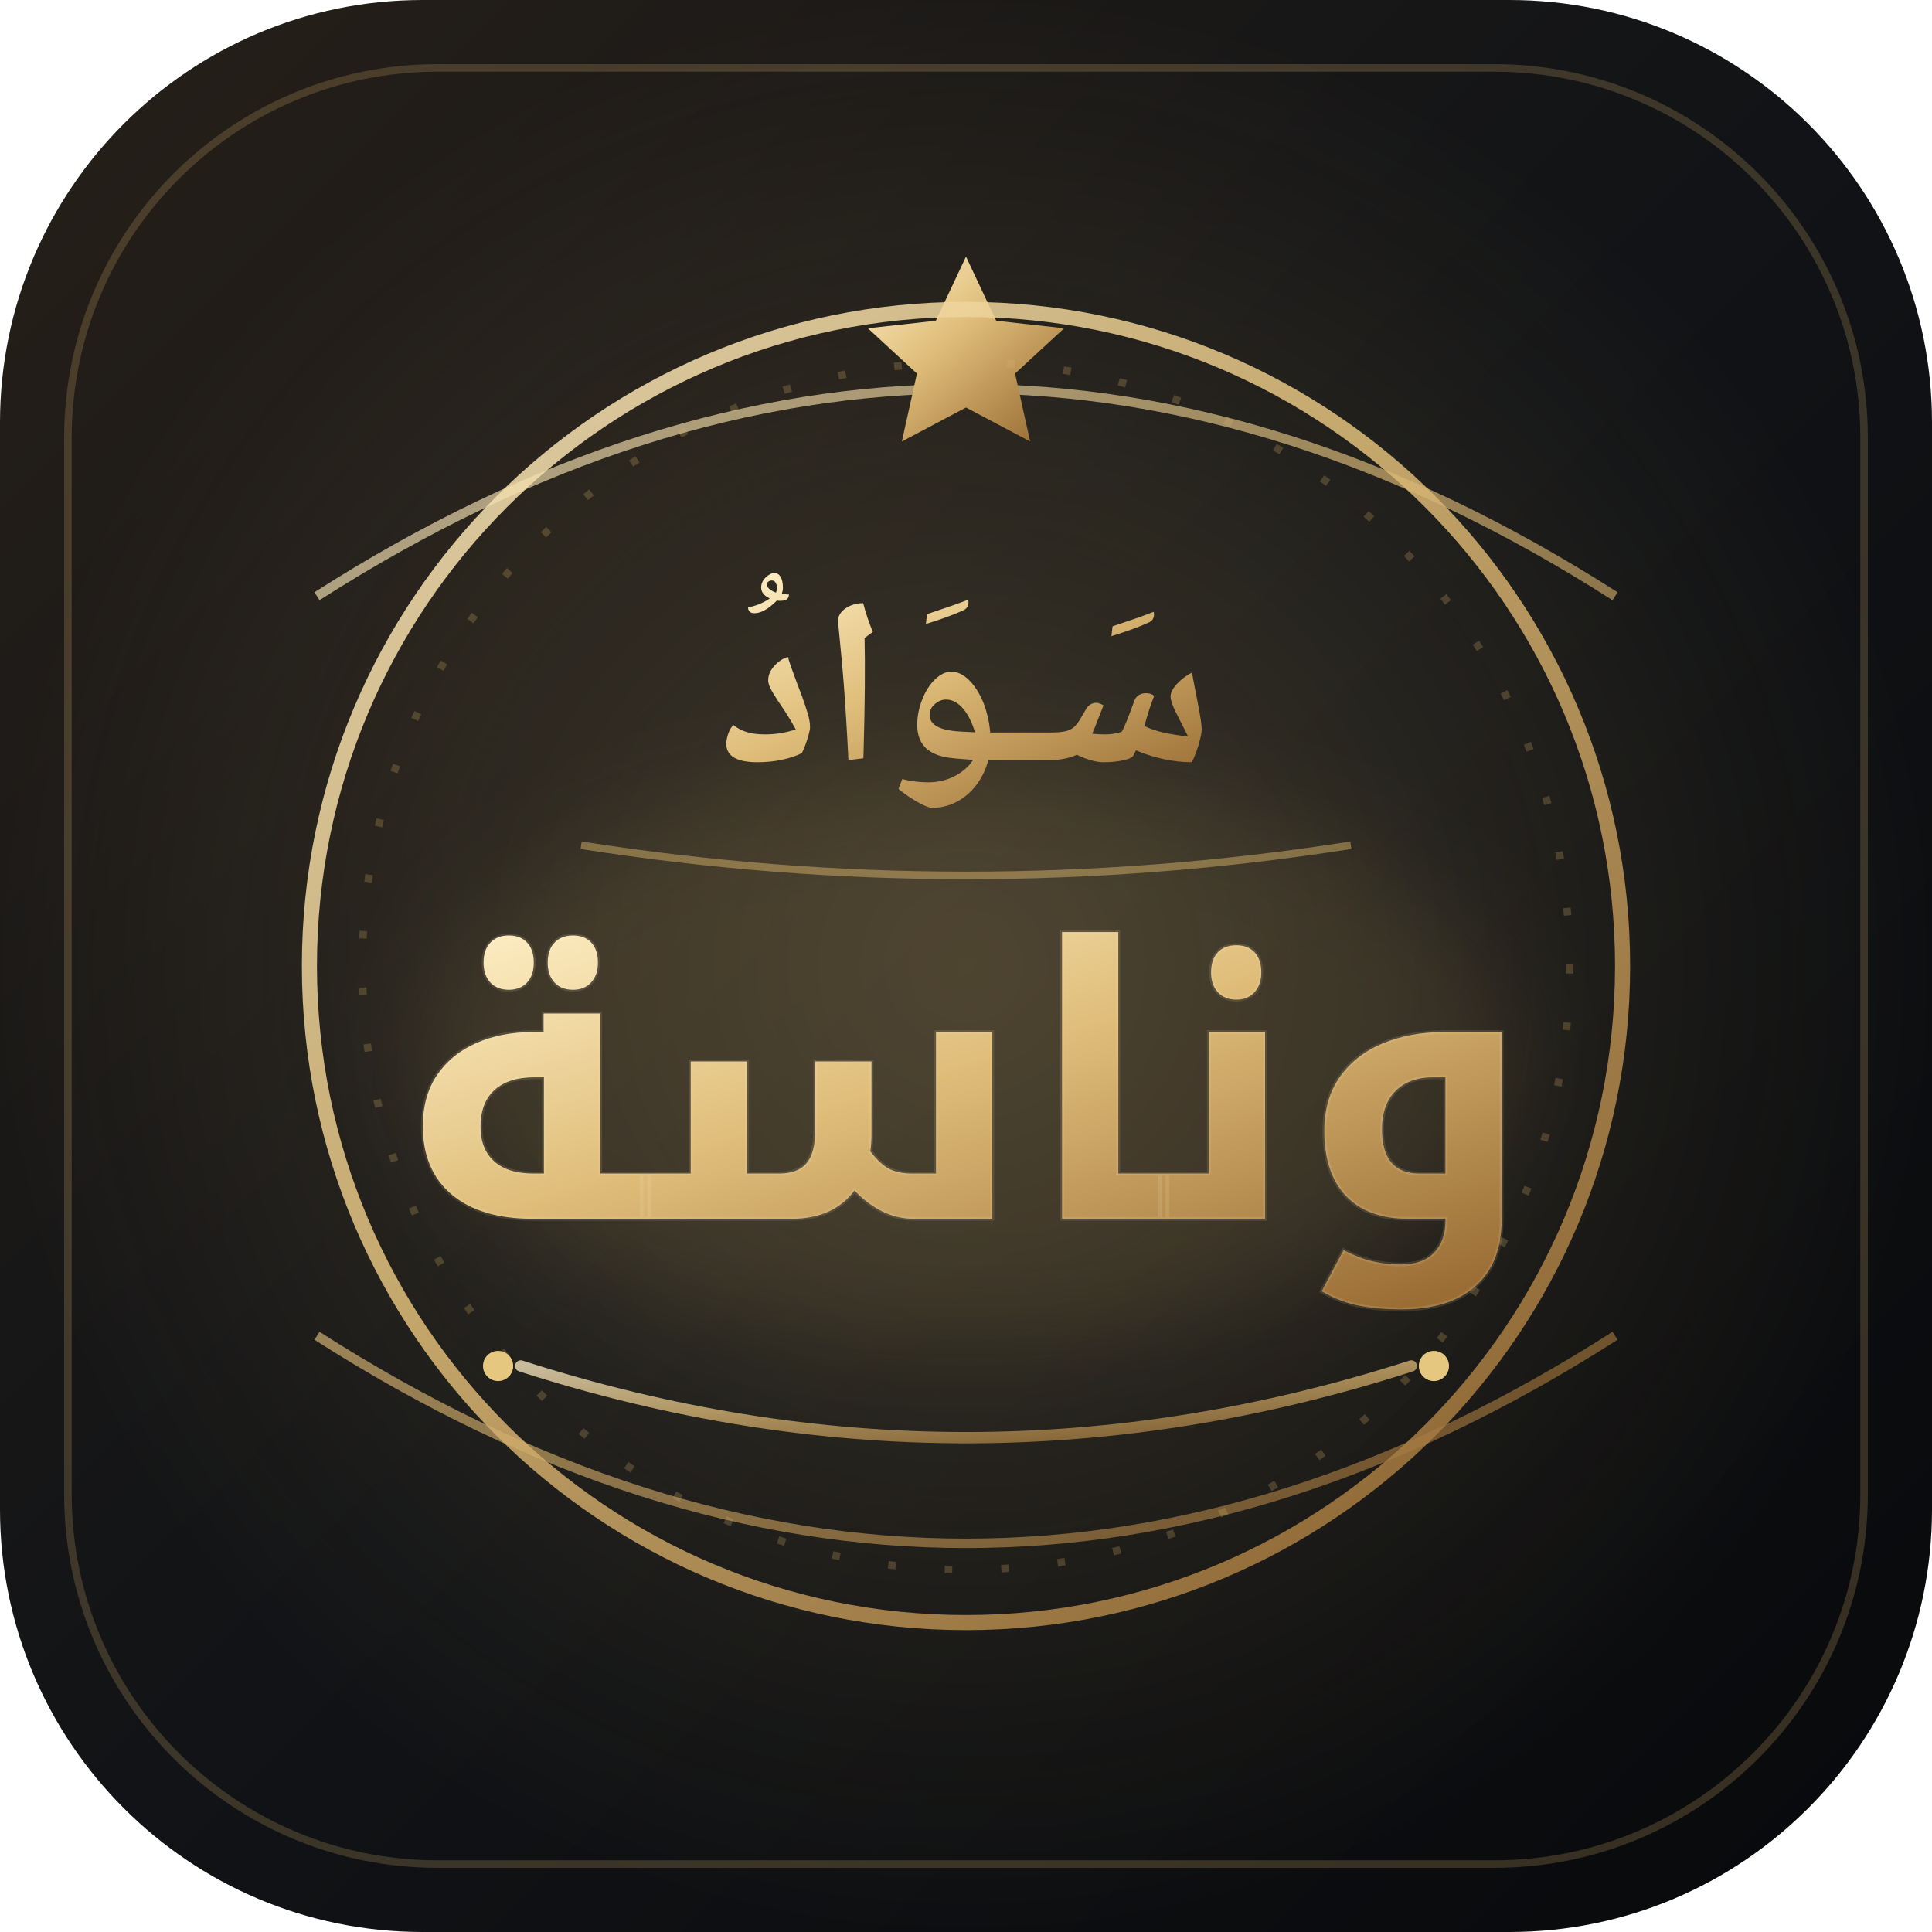
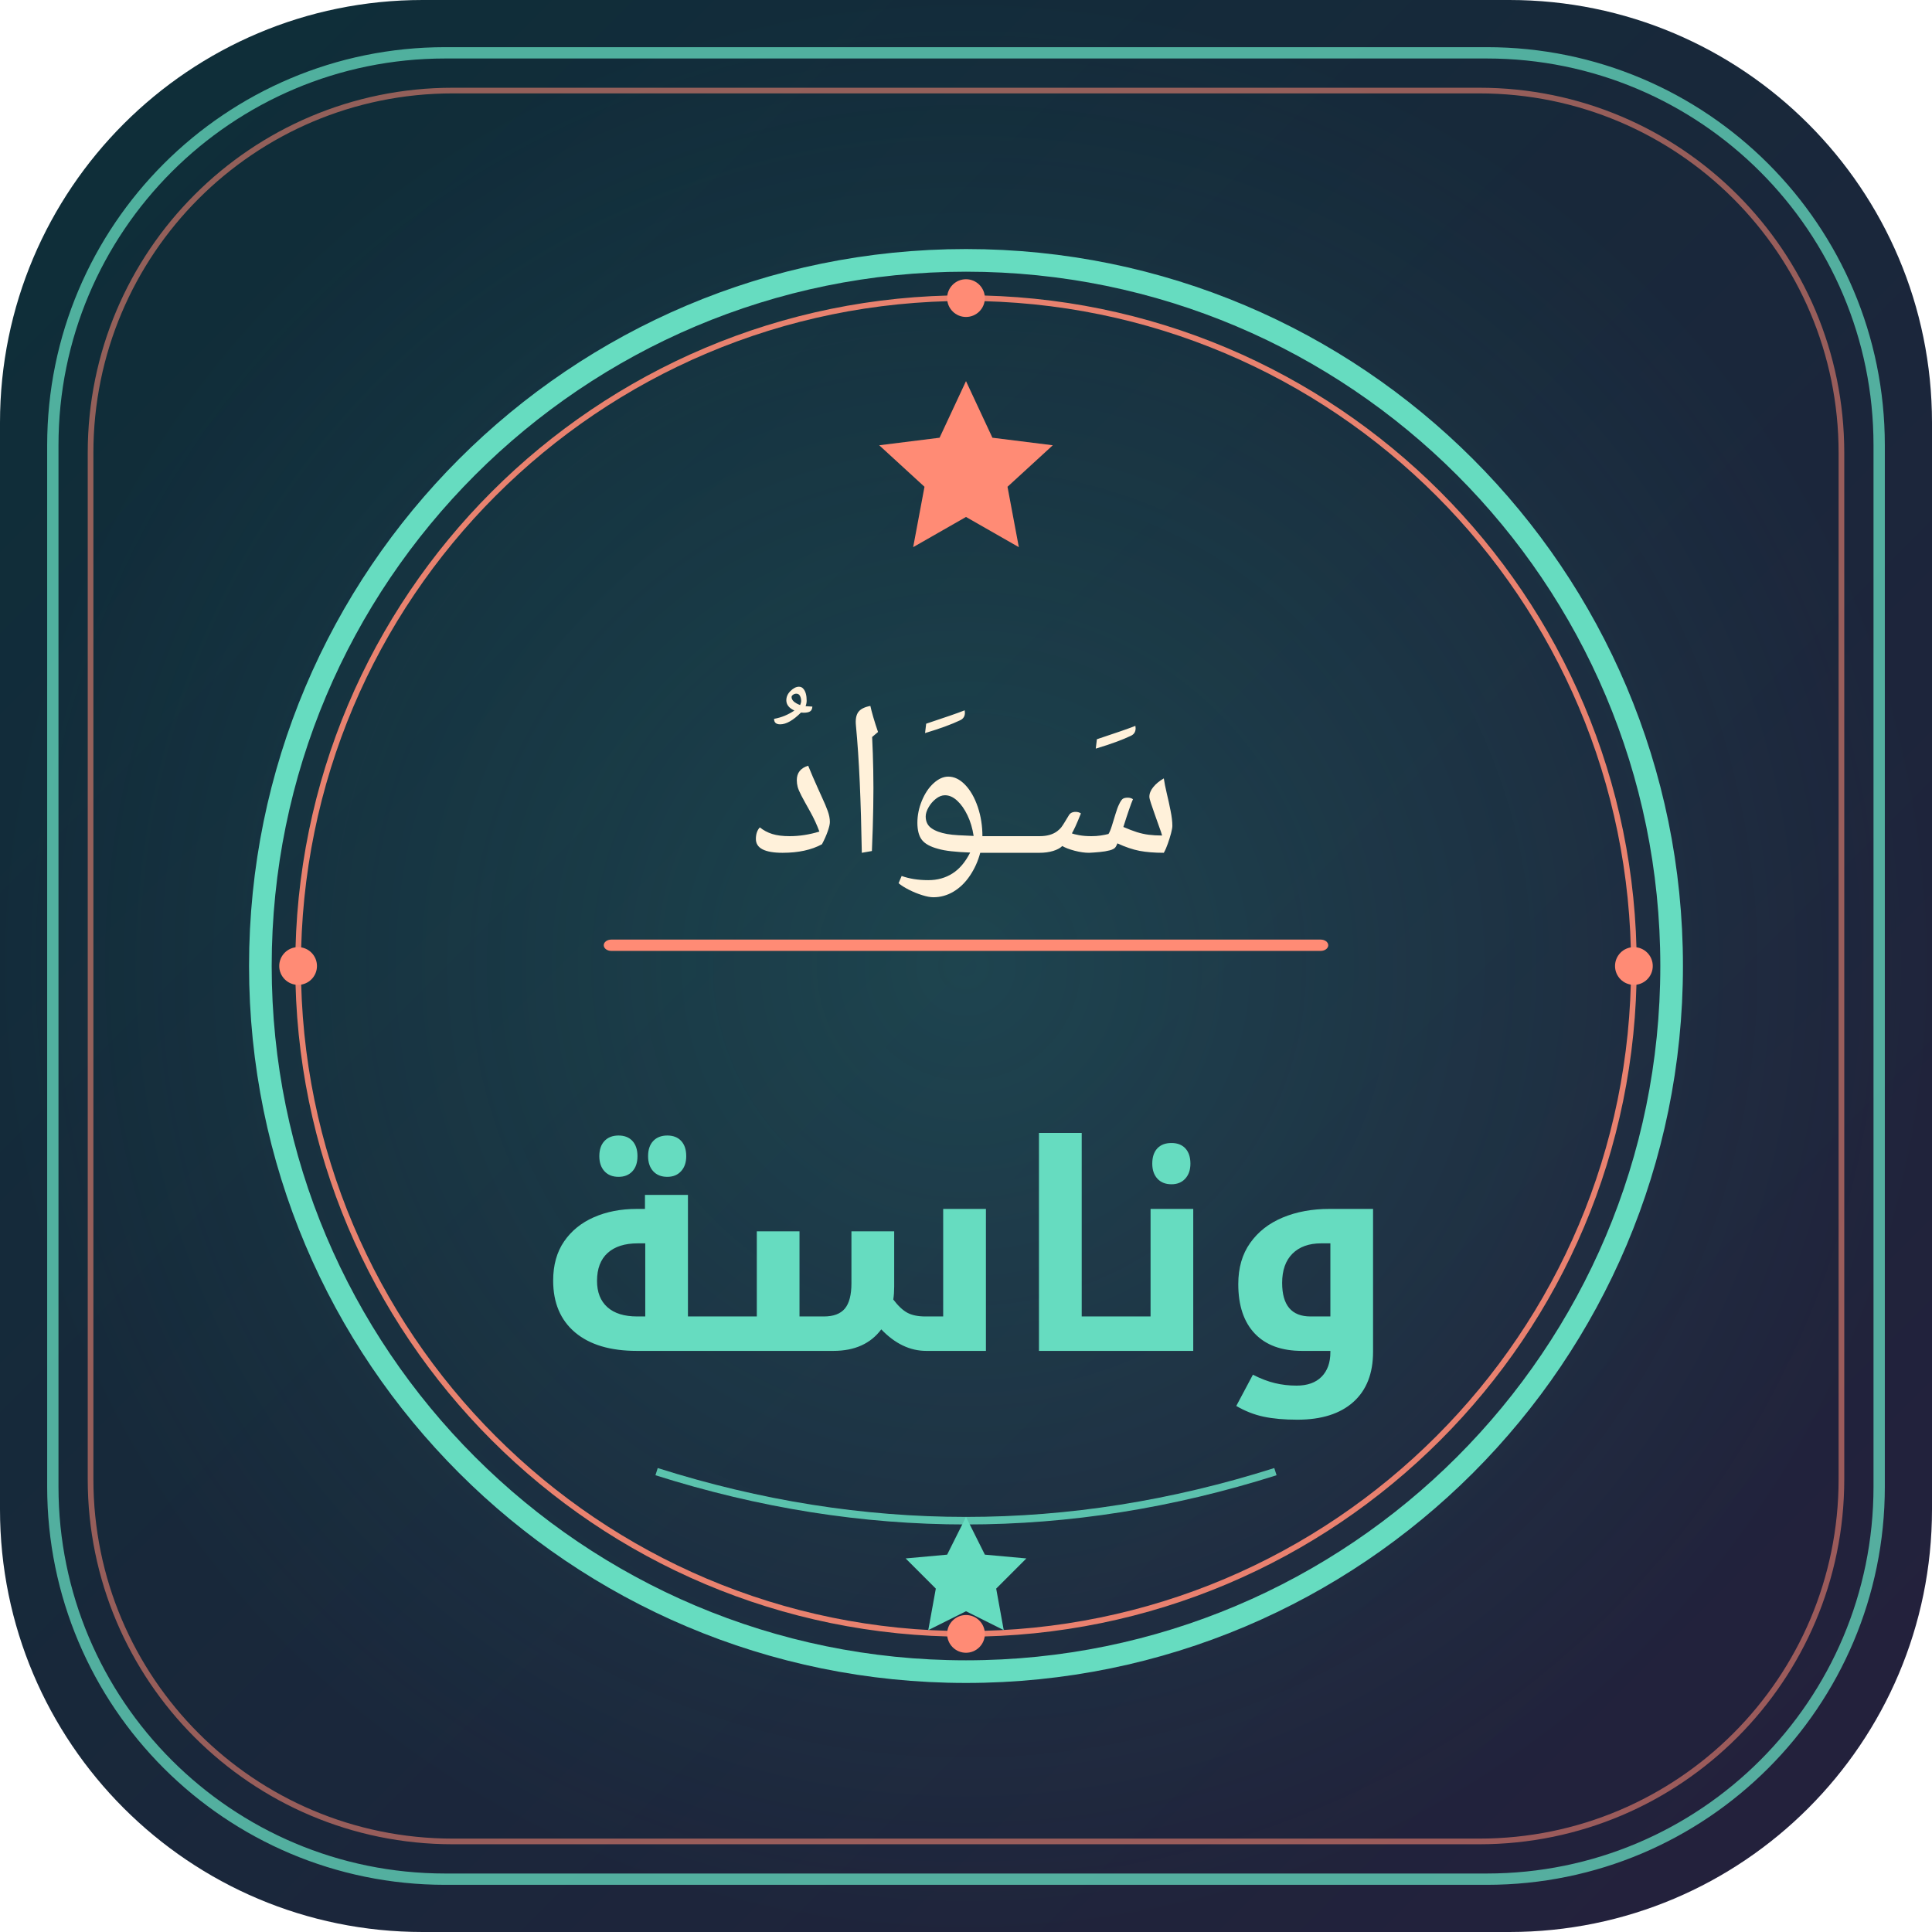
<svg xmlns="http://www.w3.org/2000/svg" width="512" height="512" viewBox="0 0 512 512">
  <defs>
    <linearGradient id="bg" x1="0" y1="0" x2="1" y2="1">
-       <stop stop-color="#272019" />
-       <stop offset=".5" stop-color="#111316" />
-       <stop offset="1" stop-color="#08090b" />
+       <stop stop-color="#0d2f39" />
+       <stop offset="1" stop-color="#25203c" />
    </linearGradient>
-     <radialGradient id="halo">
-       <stop stop-color="#d9b56d" stop-opacity=".22" />
-       <stop offset="1" stop-color="#d9b56d" stop-opacity="0" />
+     <radialGradient id="glow">
+       <stop stop-color="#2eaa97" stop-opacity=".22" />
+       <stop offset="1" stop-color="#2eaa97" stop-opacity="0" />
    </radialGradient>
-     <linearGradient id="gold" x1="0" y1="0" x2=".9" y2="1">
-       <stop stop-color="#fff0c7" />
-       <stop offset=".45" stop-color="#dfbd79" />
-       <stop offset="1" stop-color="#9a6d35" />
-     </linearGradient>
-     <filter id="soft" x="-40%" y="-40%" width="180%" height="180%">
-       <feGaussianBlur stdDeviation="13" />
-     </filter>
  </defs>
  <rect width="512" height="512" rx="112" fill="url(#bg)" />
-   <rect width="512" height="512" rx="112" fill="url(#halo)" />
-   <rect x="18" y="18" width="476" height="476" rx="98" fill="none" stroke="#d9b56d" stroke-opacity=".22" stroke-width="2" />
-   <path d="M84 158 Q256 48 428 158 M84 354 Q256 464 428 354" fill="none" stroke="url(#gold)" stroke-opacity=".65" stroke-width="2.5" />
-   <path d="M256 68l8 17 18 2-13 12 4 18-17-9-17 9 4-18-13-12 18-2z" fill="url(#gold)" />
-   <circle cx="256" cy="256" r="174" fill="none" stroke="url(#gold)" stroke-width="4" stroke-opacity=".86" />
-   <circle cx="256" cy="256" r="160" fill="none" stroke="#d8b36a" stroke-opacity=".24" stroke-width="2" stroke-dasharray="2 13" />
-   <ellipse cx="256" cy="280" rx="145" ry="75" fill="#d9b56d" opacity=".11" filter="url(#soft)" />
-   <text x="256" y="202" text-anchor="middle" direction="rtl" unicode-bidi="plaintext" font-family="Amiri, 'Noto Naskh Arabic', serif" font-size="62" font-weight="700" fill="url(#gold)">سَـوَادُ</text>
-   <path d="M154 224 Q256 240 358 224" fill="none" stroke="#d9b56d" stroke-opacity=".48" stroke-width="2" />
-   <text x="256" y="323" text-anchor="middle" direction="rtl" unicode-bidi="plaintext" font-family="'Noto Kufi Arabic', 'Noto Sans Arabic', sans-serif" font-size="100" font-weight="900" fill="url(#gold)" stroke="#fff0c7" stroke-opacity=".12" stroke-width="1">وناسة</text>
-   <path d="M138 362 Q256 400 374 362" fill="none" stroke="url(#gold)" stroke-width="3" stroke-linecap="round" opacity=".75" />
-   <circle cx="132" cy="362" r="4" fill="#e6c77f" />
-   <circle cx="380" cy="362" r="4" fill="#e6c77f" />
+   <rect width="512" height="512" rx="112" fill="url(#glow)" />
+   <rect x="14" y="14" width="484" height="484" rx="104" fill="none" stroke="#66dcc0" stroke-opacity=".75" stroke-width="3" />
+   <rect x="24" y="24" width="464" height="464" rx="96" fill="none" stroke="#ff8b75" stroke-opacity=".55" stroke-width="1.5" />
+   <circle cx="256" cy="256" r="187" fill="none" stroke="#66dcc0" stroke-width="6" />
+   <circle cx="256" cy="256" r="177" fill="none" stroke="#ff8b75" stroke-width="1.5" stroke-opacity=".9" />
+   <g fill="#ff8b75">
+     <circle cx="256" cy="79" r="5" />
+     <circle cx="256" cy="433" r="5" />
+     <circle cx="79" cy="256" r="5" />
+     <circle cx="433" cy="256" r="5" />
+     <path d="M256 101l7 15 16 2-12 11 3 16-14-8-14 8 3-16-12-11 16-2z" />
+   </g>
+   <text x="256" y="226" text-anchor="middle" direction="rtl" unicode-bidi="plaintext" font-family="Amiri, Noto Naskh Arabic, serif" font-size="58" fill="#fff1da">سَـوَادُ</text>
+   <rect x="160" y="249" width="192" height="3" rx="2" fill="#ff8b75" />
+   <text x="256" y="358" text-anchor="middle" direction="rtl" unicode-bidi="plaintext" font-family="Noto Kufi Arabic, Noto Sans Arabic, sans-serif" font-size="76" font-weight="900" fill="#66dcc0">وناسة</text>
+   <path d="M174 390 Q256 416 338 390" fill="none" stroke="#66dcc0" stroke-width="2" opacity=".85" />
+   <path d="M256 402l5 10 11 1-8 8 2 11-10-5-10 5 2-11-8-8 11-1z" fill="#66dcc0" />
</svg>
